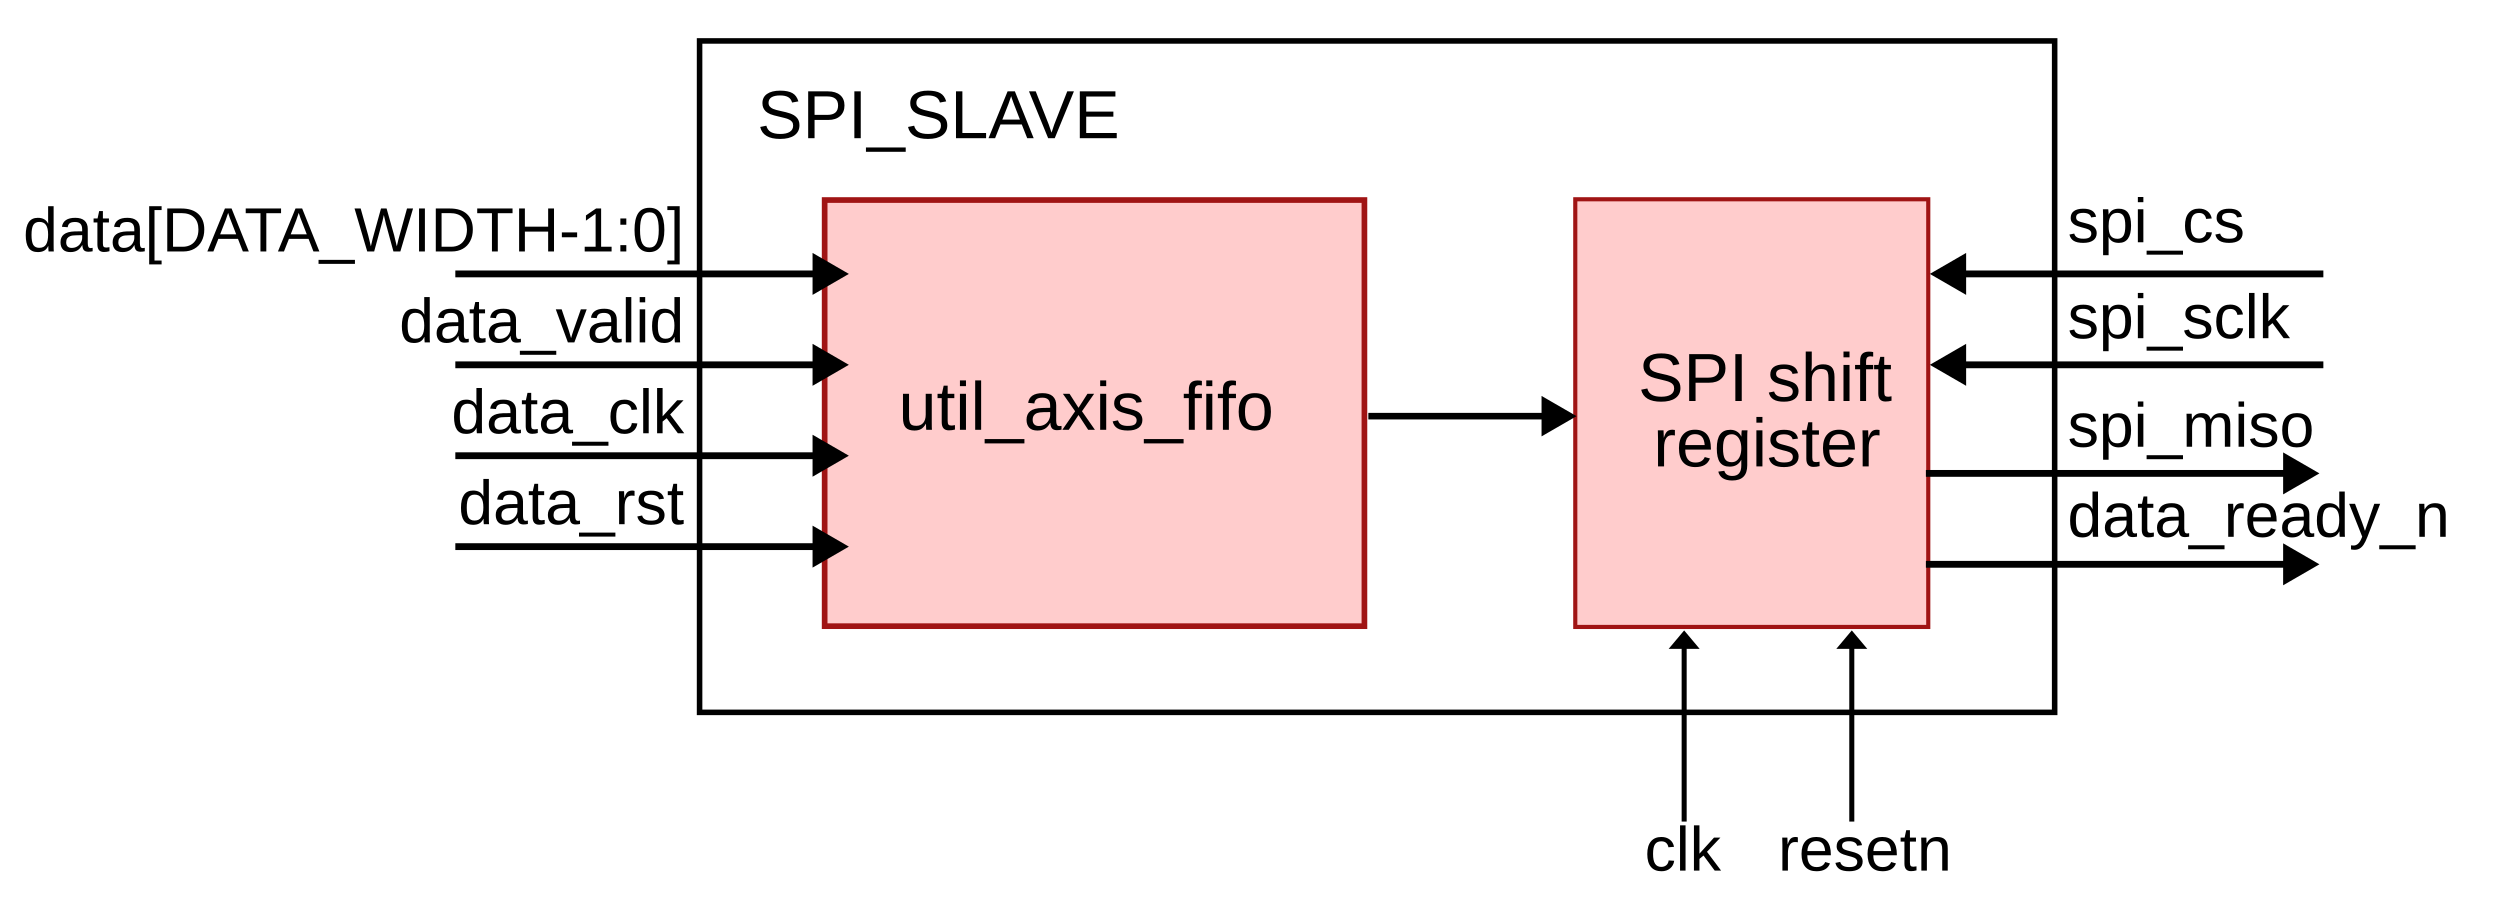
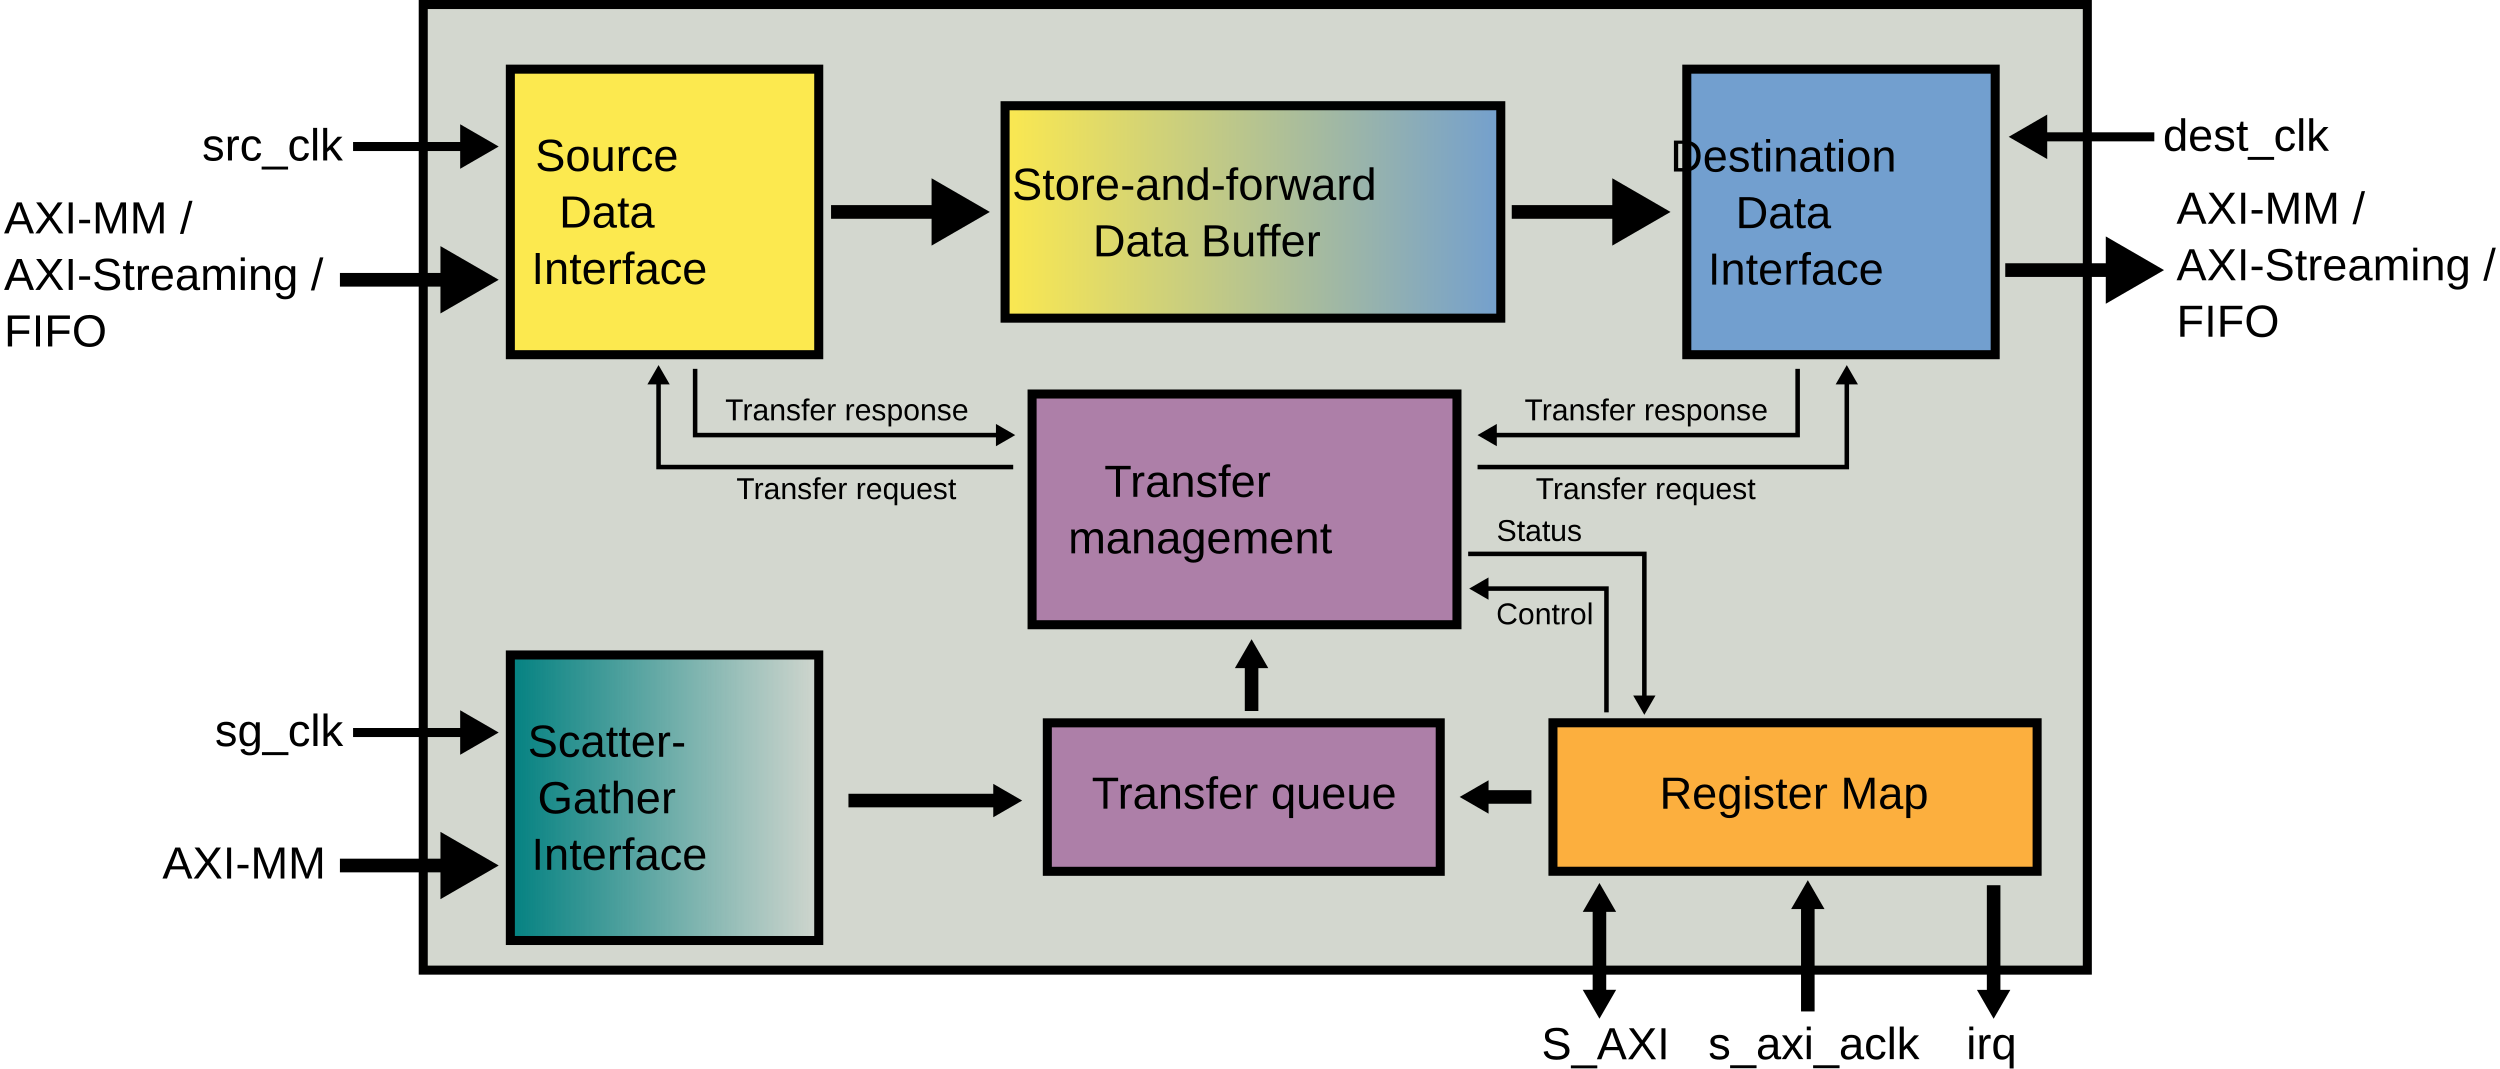
- <svg xmlns="http://www.w3.org/2000/svg" width="440" height="160" viewBox="0 0 440 160" version="1.1" font-family="'Liberation Sans', Helvetica, Arial, sans-serif" id="svg25">
-   <defs id="defs1">
-     <marker id="arw" overflow="visible" orient="auto">
-       <path transform="scale(0.5)" d="M 5.77,0 -2.88,5 V -5 Z" fill="#000000" fill-rule="evenodd" stroke="#000000" stroke-width="1pt" id="path1" />
-     </marker>
-     <marker id="arw-9" overflow="visible" orient="auto">
-       <path transform="scale(0.5)" d="M 5.77,0 -2.88,5 V -5 Z" fill="#000000" fill-rule="evenodd" stroke="#000000" stroke-width="1pt" id="path1-4" />
-     </marker>
-     <marker id="marker2" overflow="visible" orient="auto">
-       <path transform="scale(0.5)" d="M 5.77,0 -2.88,5 V -5 Z" fill="#000000" fill-rule="evenodd" stroke="#000000" stroke-width="1pt" id="path2" />
-     </marker>
-     <marker id="marker3" overflow="visible" orient="auto">
-       <path transform="scale(0.5)" d="M 5.77,0 -2.88,5 V -5 Z" fill="#000000" fill-rule="evenodd" stroke="#000000" stroke-width="1pt" id="path3" />
-     </marker>
-     <marker id="marker4" overflow="visible" orient="auto">
-       <path transform="scale(0.5)" d="M 5.77,0 -2.88,5 V -5 Z" fill="#000000" fill-rule="evenodd" stroke="#000000" stroke-width="1pt" id="path4" />
+ <svg xmlns="http://www.w3.org/2000/svg" width="585" height="250" preserveAspectRatio="xMidYMid slice" version="1.1" viewBox="0 0 585 250">
+   <defs>
+     <marker id="h" overflow="visible" orient="auto">
+       <path transform="scale(.4)" d="m5.77 0-8.65 5v-10z" fill-rule="evenodd" stroke="#000" stroke-width="1pt" />
+     </marker>
+     <marker id="i" overflow="visible" orient="auto">
+       <path transform="scale(.4)" d="m5.77 0-8.65 5v-10z" fill-rule="evenodd" stroke="#000" stroke-width="1pt" />
+     </marker>
+     <marker id="j" overflow="visible" orient="auto">
+       <path transform="scale(-.4)" d="m5.77 0-8.65 5v-10z" fill-rule="evenodd" stroke="#000" stroke-width="1pt" />
+     </marker>
+     <marker id="s" overflow="visible" orient="auto">
+       <path transform="scale(-.4)" d="m5.77 0-8.65 5v-10z" fill-rule="evenodd" stroke="#000" stroke-width="1pt" />
+     </marker>
+     <marker id="k" overflow="visible" orient="auto">
+       <path transform="scale(.4)" d="m5.77 0-8.65 5v-10z" fill-rule="evenodd" stroke="#000" stroke-width="1pt" />
+     </marker>
+     <marker id="l" overflow="visible" orient="auto">
+       <path transform="scale(.4)" d="m5.77 0-8.65 5v-10z" fill-rule="evenodd" stroke="#000" stroke-width="1pt" />
+     </marker>
+     <marker id="m" overflow="visible" orient="auto">
+       <path transform="scale(.4)" d="m5.77 0-8.65 5v-10z" fill-rule="evenodd" stroke="#000" stroke-width="1pt" />
+     </marker>
+     <marker id="n" overflow="visible" orient="auto">
+       <path transform="scale(-.2)" d="m5.77 0-8.65 5v-10z" fill-rule="evenodd" stroke="#000" stroke-width="1pt" />
+     </marker>
+     <marker id="a" overflow="visible" orient="auto">
+       <path transform="scale(-.2)" d="m5.77 0-8.65 5v-10z" fill-rule="evenodd" stroke="#000" stroke-width="1pt" />
+     </marker>
+     <marker id="b" overflow="visible" orient="auto">
+       <path transform="scale(.2)" d="m5.77 0-8.65 5v-10z" fill-rule="evenodd" stroke="#000" stroke-width="1pt" />
+     </marker>
+     <marker id="c" overflow="visible" orient="auto">
+       <path transform="scale(.2)" d="m5.77 0-8.65 5v-10z" fill-rule="evenodd" stroke="#000" stroke-width="1pt" />
+     </marker>
+     <marker id="p" overflow="visible" orient="auto">
+       <path transform="scale(.2)" d="m5.77 0-8.65 5v-10z" fill-rule="evenodd" stroke="#000" stroke-width="1pt" />
+     </marker>
+     <marker id="r" overflow="visible" orient="auto">
+       <path transform="scale(-.2)" d="m5.77 0-8.65 5v-10z" fill-rule="evenodd" stroke="#000" stroke-width="1pt" />
+     </marker>
+     <marker id="d" overflow="visible" orient="auto">
+       <path transform="scale(.4)" d="m5.77 0-8.65 5v-10z" fill-rule="evenodd" stroke="#000" stroke-width="1pt" />
+     </marker>
+     <marker id="e" overflow="visible" orient="auto">
+       <path transform="scale(.4)" d="m5.77 0-8.65 5v-10z" fill-rule="evenodd" stroke="#000" stroke-width="1pt" />
+     </marker>
+     <marker id="f" overflow="visible" orient="auto">
+       <path transform="scale(.4)" d="m5.77 0-8.65 5v-10z" fill-rule="evenodd" stroke="#000" stroke-width="1pt" />
+     </marker>
+     <marker id="g" overflow="visible" orient="auto">
+       <path transform="scale(.4)" d="m5.77 0-8.65 5v-10z" fill-rule="evenodd" stroke="#000" stroke-width="1pt" />
+     </marker>
+     <marker id="q" overflow="visible" orient="auto">
+       <path transform="scale(.4)" d="m5.77 0-8.65 5v-10z" fill-rule="evenodd" stroke="#000" stroke-width="1pt" />
+     </marker>
+     <linearGradient id="o" x1="88.359" x2="117.89" y1="88.837" y2="88.837" gradientUnits="userSpaceOnUse">
+       <stop stop-color="#fce94f" offset="0" />
+       <stop stop-color="#729fcf" offset="1" />
+     </linearGradient>
+     <marker id="i-9" overflow="visible" orient="auto">
+       <path transform="scale(.4)" d="m5.77 0-8.65 5v-10z" fill-rule="evenodd" stroke="#000" stroke-width="1pt" />
+     </marker>
+     <marker id="e-2" overflow="visible" orient="auto">
+       <path transform="scale(.4)" d="m5.77 0-8.65 5v-10z" fill-rule="evenodd" stroke="#000" stroke-width="1pt" />
+     </marker>
+     <linearGradient id="linearGradient59824" x1="58.883" x2="77.454" y1="89.272" y2="89.272" gradientUnits="userSpaceOnUse">
+       <stop stop-color="#008080" offset="0" />
+       <stop stop-color="#008080" stop-opacity="0" offset="1" />
+     </linearGradient>
+     <marker id="a-0" overflow="visible" orient="auto">
+       <path transform="scale(-.2)" d="m5.77 0-8.65 5v-10z" fill-rule="evenodd" stroke="#000" stroke-width="1pt" />
    </marker>
  </defs>
-   <rect x="123.126" y="7.205" width="238.494" height="118.171" fill="#d3d7cf" fill-rule="evenodd" stroke="#000000" stroke-width="0.976" id="rect1" style="fill:none" />
-   <text x="133.249" y="24.327" font-size="12px" font-weight="bold" id="text1">
-     <tspan style="font-style:normal;font-variant:normal;font-weight:normal;font-stretch:normal;font-family:'Liberation Sans', Helvetica, Arial, sans-serif;-inkscape-font-specification:'Liberation Sans, Helvetica, Arial, sans-serif'" id="tspan25">SPI_SLAVE</tspan>
-   </text>
-   <rect x="145.138" y="35.207" width="95" height="75" fill="#fce94f" fill-rule="evenodd" stroke="#000" stroke-width="1" id="rect3" style="fill:#ffcccc;fill-opacity:1;stroke:#a01414;stroke-opacity:1" />
-   <text x="192.829" y="75.65" text-anchor="middle" font-size="12px" id="text4">
-     <tspan id="tspan26" x="192.829" y="75.65">util_axis_fifo</tspan>
-     <tspan id="tspan27" x="192.829" y="90.65" />
-   </text>
-   <text x="207" y="139" text-anchor="middle" font-size="12px" id="text5" />
-   <text x="207" y="158" text-anchor="middle" font-size="9px" fill="#333333" id="text6" />
-   <rect x="277.249" y="35.072" width="62.126" height="75.271" fill="#729fcf" fill-rule="evenodd" stroke="#000" stroke-width="0.729" id="rect6" style="fill:#ffcccc;fill-opacity:1;stroke:#a01414;stroke-opacity:1" />
-   <text x="310.645" y="70.576" text-anchor="middle" font-size="12px" id="text7">SPI shift</text>
-   <text x="310.991" y="82.083" text-anchor="middle" font-size="12px" id="text8">register</text>
-   <line x1="240.829" y1="73.244" x2="273.365" y2="73.244" stroke="#000000" stroke-width="1.157" marker-end="url(#arw)" id="line10" />
-   <g stroke="#000000" stroke-width="1.2" marker-end="url(#arw)" id="g14" transform="translate(-14.86175,-59.79263)">
-     <line x1="95" y1="108" x2="160" y2="108" id="line11" />
-     <line x1="95" y1="124" x2="160" y2="124" id="line12" />
-     <line x1="95" y1="140" x2="160" y2="140" id="line13" />
-     <line x1="95" y1="156" x2="160" y2="156" id="line14" />
-   </g>
-   <g font-size="11px" text-anchor="end" id="g17" transform="translate(30.41475,-67.74193)">
-     <text x="90" y="112" id="text14">data[DATA_WIDTH-1:0]</text>
-     <text x="90" y="128" id="text15">data_valid</text>
-     <text x="90" y="144" id="text16">data_clk</text>
-     <text x="90" y="160" id="text17">data_rst</text>
-   </g>
-   <g font-size="11px" text-anchor="start" id="g23" transform="translate(-70.50691,-38.70968)">
-     <text x="434.417" y="81.35" id="text20">spi_cs</text>
-     <text x="434.417" y="98.24" id="text21">spi_sclk</text>
-     <text x="434.417" y="117.341" id="text22">spi_miso</text>
-     <text x="434.38" y="133.194" id="text23">data_ready_n</text>
-   </g>
-   <g stroke="#000000" stroke-width="1.2" marker-end="url(#arw)" id="g24" transform="matrix(0.7376066,0,0,0.5077374,67.75342,11.56935)">
-     <line x1="310" y1="262" x2="310" y2="200" id="line23" />
-     <line x1="350" y1="262" x2="350" y2="200" id="line24" />
-   </g>
-   <g font-size="11px" text-anchor="middle" id="g25" transform="translate(-17.28111,-120.6221)">
-     <text x="313.456" y="273.853" id="text24">clk</text>
-     <text x="345.507" y="273.853" id="text25">resetn</text>
-   </g>
-   <g stroke="#000000" stroke-width="1.2" marker-end="url(#arw-9)" id="g14-8" transform="matrix(-1,0,0,1,539.5101,-106.7974)" style="marker-end:url(#arw-9)">
-     <line x1="130.599" y1="155.005" x2="195.599" y2="155.005" id="line11-2" style="marker-end:url(#arw-9)" />
-     <line x1="130.599" y1="171.005" x2="195.599" y2="171.005" id="line12-4" style="marker-end:url(#arw-9)" />
-     <line x1="200.552" y1="190.115" x2="135.552" y2="190.115" id="line13-5" style="marker-end:url(#arw-9)" />
-     <line x1="200.552" y1="206.115" x2="135.552" y2="206.115" id="line14-5" style="marker-end:url(#arw-9)" />
+   <g transform="matrix(4,0,0,4,-117.17,-304.15)">
+     <rect x="54.052" y="76.302" width="97.349" height="56.488" fill="#d3d7cf" fill-rule="evenodd" stroke="#000" stroke-width=".529" />
+     <rect x="120.14" y="118.32" width="28.324" height="8.686" fill="#fcaf3e" fill-rule="evenodd" stroke="#000" stroke-width=".529" />
+     <g transform="translate(-.53474 -.4009)">
+       <rect x="88.624" y="82.623" width="28.999" height="12.428" fill="url(#o)" fill-rule="evenodd" stroke="#000" stroke-width=".529" />
+       <text x="103.003" y="88.129" fill="#000000" font-family="'Liberation Sans'" font-size="2.646px" letter-spacing="0px" stroke-width=".265px" text-anchor="middle" word-spacing="0px" style="line-height:125%" xml:space="preserve">
+         <tspan x="103.003" y="88.129" text-align="center">Store-and-forward</tspan>
+         <tspan x="103.003" y="91.436" text-align="center">Data Buffer</tspan>
+       </text>
+     </g>
+     <g font-family="'Liberation Sans'" font-size="2.646px" letter-spacing="0px" stroke-width=".265px" word-spacing="0px">
+       <text x="126.375" y="123.347" style="line-height:125%" xml:space="preserve">
+         <tspan x="126.375" y="123.347" stroke-width=".265px">Register Map</tspan>
+       </text>
+       <text x="119.47" y="138.006" style="line-height:125%" xml:space="preserve">
+         <tspan x="119.47" y="138.006" stroke-width=".265px">S_AXI</tspan>
+       </text>
+       <text x="129.225" y="137.999" style="line-height:125%" xml:space="preserve">
+         <tspan x="129.225" y="137.999" stroke-width=".265px">s_axi_aclk</tspan>
+       </text>
+       <text x="144.326" y="137.999" style="line-height:125%" xml:space="preserve">
+         <tspan x="144.326" y="137.999" stroke-width=".265px">irq</tspan>
+       </text>
+     </g>
+     <g transform="translate(-2.3947 -.19646)">
+       <rect x="92.956" y="118.52" width="22.985" height="8.686" fill="#ad7fa8" fill-rule="evenodd" stroke="#000" stroke-width=".529" />
+       <text x="95.549" y="123.542" fill="#000000" font-family="'Liberation Sans'" font-size="2.646px" letter-spacing="0px" stroke-width=".265px" word-spacing="0px" style="line-height:125%" xml:space="preserve">
+         <tspan x="95.549" y="123.542" stroke-width=".265px">Transfer queue</tspan>
+       </text>
+     </g>
+     <g transform="translate(-.00019488 -.8367)">
+       <rect x="59.148" y="80.92" width="18.041" height="16.704" fill="#fce94f" fill-rule="evenodd" stroke="#000" stroke-width=".529" />
+       <text x="68.106" y="86.876" fill="#000000" font-family="'Liberation Sans'" font-size="2.646px" letter-spacing="0px" stroke-width=".265px" text-anchor="middle" word-spacing="0px" style="line-height:125%" xml:space="preserve">
+         <tspan x="68.106" y="86.876" text-align="center">Source</tspan>
+         <tspan x="68.106" y="90.183" text-align="center">Data</tspan>
+         <tspan x="68.106" y="93.491" text-align="center">Interface</tspan>
+       </text>
+     </g>
+     <g transform="translate(68.822 -.8367)">
+       <rect x="59.148" y="80.92" width="18.041" height="16.704" fill="#729fcf" fill-rule="evenodd" stroke="#000" stroke-width=".529" />
+       <text x="68.106" y="86.911" fill="#000000" font-family="'Liberation Sans'" font-size="2.646px" letter-spacing="0px" stroke-width=".265px" text-anchor="middle" word-spacing="0px" style="line-height:125%" xml:space="preserve">
+         <tspan x="68.106" y="86.911" text-align="center">Destination</tspan>
+         <tspan x="68.106" y="90.218" text-align="center">Data</tspan>
+         <tspan x="68.106" y="93.526" text-align="center">Interface</tspan>
+       </text>
+     </g>
+     <g fill="none" stroke="#000">
+       <g stroke-width=".8">
+         <path d="m77.909 88.436h7.016" marker-end="url(#q)" />
+         <path d="m117.73 88.436h7.016" marker-end="url(#g)" />
+         <path d="m146.6 91.838h7.016" marker-end="url(#f)" />
+         <path d="m49.178 92.405h7.016" marker-end="url(#e)" />
+         <path d="m49.178 126.67h7.016" marker-end="url(#e-2)" />
+       </g>
+       <path d="m122.86 128.82v5.685" marker-end="url(#p)" marker-start="url(#r)" stroke-width=".794" />
+       <g stroke-width=".794">
+         <path d="m135.05 134.81v-6.154" marker-end="url(#c)" stroke-linecap="square" />
+         <path d="m145.92 128.22v6.288" marker-end="url(#b)" stroke-linecap="square" />
+         <path d="m115.81 122.66h3.071" marker-start="url(#a)" />
+         <path d="m87.961 122.87h-9.034" marker-start="url(#a-0)" />
+       </g>
+     </g>
+     <text x="156.62" y="89.126" fill="#000000" font-family="'Liberation Sans'" font-size="2.646px" letter-spacing="0px" stroke-width=".265px" word-spacing="0px" style="line-height:125%" xml:space="preserve">
+       <tspan x="156.62" y="89.126">AXI-MM /</tspan>
+       <tspan x="156.62" y="92.433">AXI-Streaming /</tspan>
+       <tspan x="156.62" y="95.74">FIFO</tspan>
+     </text>
+     <text x="29.533" y="89.692" fill="#000000" font-family="'Liberation Sans'" font-size="2.646px" letter-spacing="0px" stroke-width=".265px" word-spacing="0px" style="line-height:125%" xml:space="preserve">
+       <tspan x="29.533" y="89.692">AXI-MM /</tspan>
+       <tspan x="29.533" y="93">AXI-Streaming /</tspan>
+       <tspan x="29.533" y="96.307">FIFO</tspan>
+     </text>
+     <rect x="89.669" y="99.087" width="24.856" height="13.497" fill="#ad7fa8" fill-rule="evenodd" stroke="#000" stroke-linecap="square" stroke-width=".529" />
+     <path d="m102.51 114.56v3.071" fill="none" marker-start="url(#n)" stroke="#000" stroke-width=".794" />
+     <g stroke-width=".265px">
+       <text x="102.077" y="105.101" fill="#000000" font-family="'Liberation Sans'" font-size="2.646px" letter-spacing="0px" text-anchor="middle" word-spacing="0px" style="line-height:125%" xml:space="preserve">
+         <tspan x="102.077" y="105.101" text-align="center">Transfer</tspan>
+         <tspan x="102.077" y="108.408" text-align="center">management</tspan>
+       </text>
+       <path d="m123.27 117.71v-7.24h-7.276" fill="none" marker-end="url(#d)" stroke="#000" />
+       <text x="116.816" y="112.558" fill="#000000" font-family="'Liberation Sans'" font-size="2.646px" letter-spacing="0px" word-spacing="0px" style="line-height:125%" xml:space="preserve">
+         <tspan x="116.816" y="112.558" font-size="1.764px" stroke-width=".265px">Control</tspan>
+       </text>
+       <path d="m115.18 108.44h10.307v8.662" fill="none" marker-end="url(#m)" stroke="#000" />
+       <text x="116.842" y="107.682" fill="#000000" font-family="'Liberation Sans'" font-size="2.646px" letter-spacing="0px" word-spacing="0px" style="line-height:125%" xml:space="preserve">
+         <tspan x="116.842" y="107.682" font-size="1.764px" stroke-width=".265px">Status</tspan>
+       </text>
+       <path d="m115.73 103.36h21.6v-5.212" fill="none" marker-end="url(#k)" stroke="#000" />
+       <path d="m88.565 103.36h-20.747v-5.212" fill="none" marker-end="url(#l)" stroke="#000" />
+       <text x="119.126" y="105.234" fill="#000000" font-family="'Liberation Sans'" font-size="2.646px" letter-spacing="0px" word-spacing="0px" style="line-height:125%" xml:space="preserve">
+         <tspan x="119.126" y="105.234" font-size="1.764px" stroke-width=".265px">Transfer request</tspan>
+       </text>
+       <text x="72.363" y="105.234" fill="#000000" font-family="'Liberation Sans'" font-size="2.646px" letter-spacing="0px" word-spacing="0px" style="line-height:125%" xml:space="preserve">
+         <tspan x="72.363" y="105.234" font-size="1.764px" stroke-width=".265px">Transfer request</tspan>
+       </text>
+       <path d="m87.931 101.49h-17.974v-3.875" fill="none" marker-start="url(#s)" stroke="#000" />
+       <text x="71.71" y="100.624" fill="#000000" font-family="'Liberation Sans'" font-size="2.646px" letter-spacing="0px" word-spacing="0px" style="line-height:125%" xml:space="preserve">
+         <tspan x="71.71" y="100.624" font-size="1.764px" stroke-width=".265px">Transfer response</tspan>
+       </text>
+       <path d="m116.48 101.49h17.974v-3.875" fill="none" marker-start="url(#j)" stroke="#000" />
+       <text x="118.472" y="100.624" fill="#000000" font-family="'Liberation Sans'" font-size="2.646px" letter-spacing="0px" word-spacing="0px" style="line-height:125%" xml:space="preserve">
+         <tspan x="118.472" y="100.624" font-size="1.764px" stroke-width=".265px">Transfer response</tspan>
+       </text>
+     </g>
+     <path d="m49.947 84.609h7.016" fill="none" marker-end="url(#i)" stroke="#000" stroke-width=".529" />
+     <text x="41.117" y="85.428" fill="#000000" font-family="'Liberation Sans'" font-size="2.646px" letter-spacing="0px" stroke-width=".265px" word-spacing="0px" style="line-height:125%" xml:space="preserve">
+       <tspan x="41.117" y="85.428" stroke-width=".265px">src_clk</tspan>
+     </text>
+     <path d="m155.32 84.042h-7.016" fill="none" marker-end="url(#h)" stroke="#000" stroke-width=".529" />
+     <text x="155.829" y="84.861" fill="#000000" font-family="'Liberation Sans'" font-size="2.646px" letter-spacing="0px" stroke-width=".265px" word-spacing="0px" style="line-height:125%" xml:space="preserve">
+       <tspan x="155.829" y="84.861" stroke-width=".265px">dest_clk</tspan>
+     </text>
+     <g transform="translate(-.00024899 33.433)">
+       <rect x="59.148" y="80.92" width="18.041" height="16.704" fill="url(#linearGradient59824)" fill-rule="evenodd" stroke="#000" stroke-width=".529" />
+       <text transform="translate(.00024899 -33.433)" x="68.105" y="120.309" fill="#000000" font-family="'Liberation Sans'" font-size="2.646px" letter-spacing="0px" stroke-width=".265px" text-anchor="middle" word-spacing="0px" style="font-variant-caps:normal;font-variant-east-asian:normal;font-variant-ligatures:normal;font-variant-numeric:normal;line-height:125%" xml:space="preserve">
+         <tspan x="68.105" y="120.309">Scatter-</tspan>
+         <tspan x="68.105" y="123.616">Gather</tspan>
+         <tspan x="68.105" y="126.923">Interface</tspan>
+       </text>
+     </g>
+     <path d="m49.947 118.89h7.016" fill="none" marker-end="url(#i-9)" stroke="#000" stroke-width=".529" />
+     <text x="41.867" y="119.681" fill="#000000" font-family="'Liberation Sans'" font-size="2.646px" letter-spacing="0px" stroke-width=".265px" word-spacing="0px" style="line-height:125%" xml:space="preserve">
+       <tspan x="41.867" y="119.681" stroke-width=".265px">sg_clk</tspan>
+     </text>
+     <text x="38.796" y="127.431" fill="#000000" font-family="'Liberation Sans'" font-size="2.646px" letter-spacing="0px" stroke-width=".265px" word-spacing="0px" style="line-height:125%" xml:space="preserve">
+       <tspan x="38.796" y="127.431">AXI-MM</tspan>
+     </text>
  </g>
</svg>
